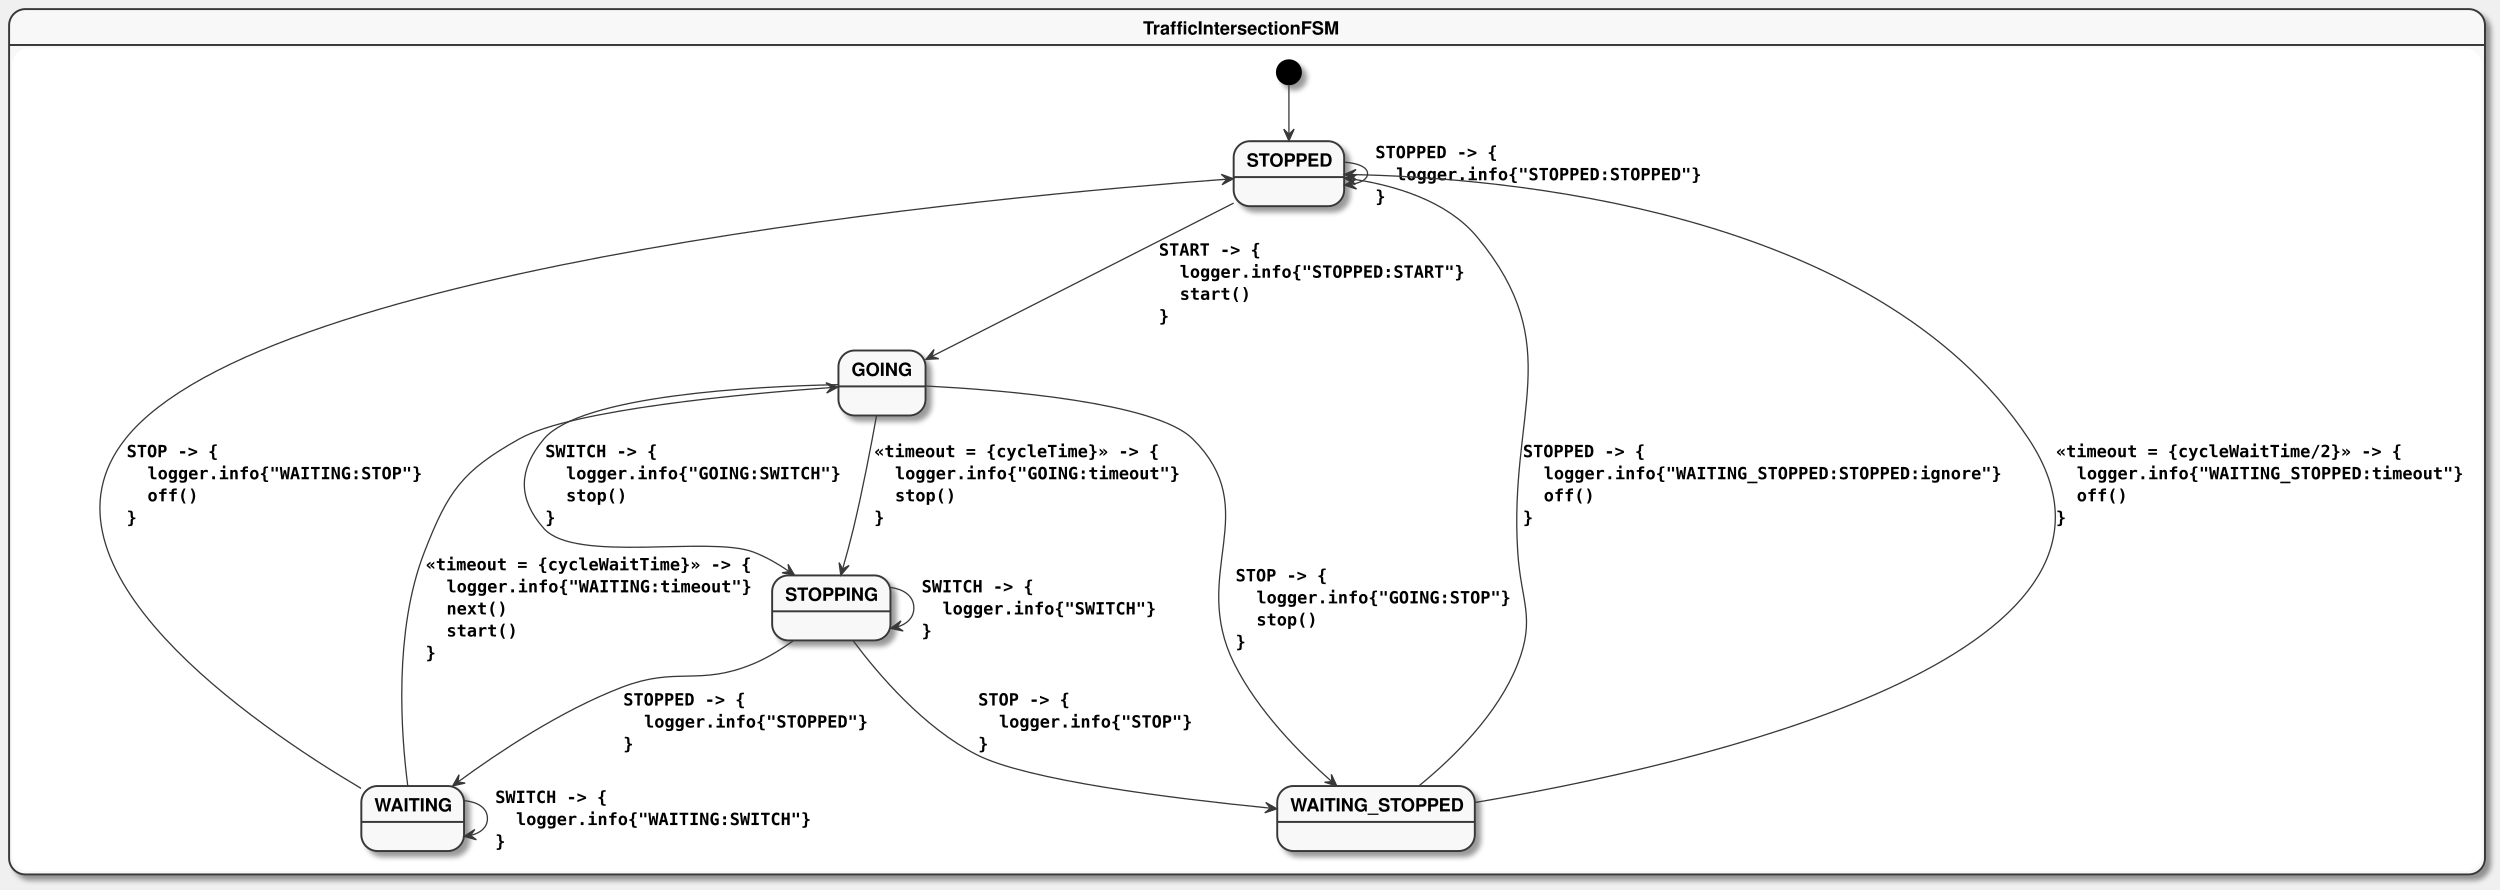
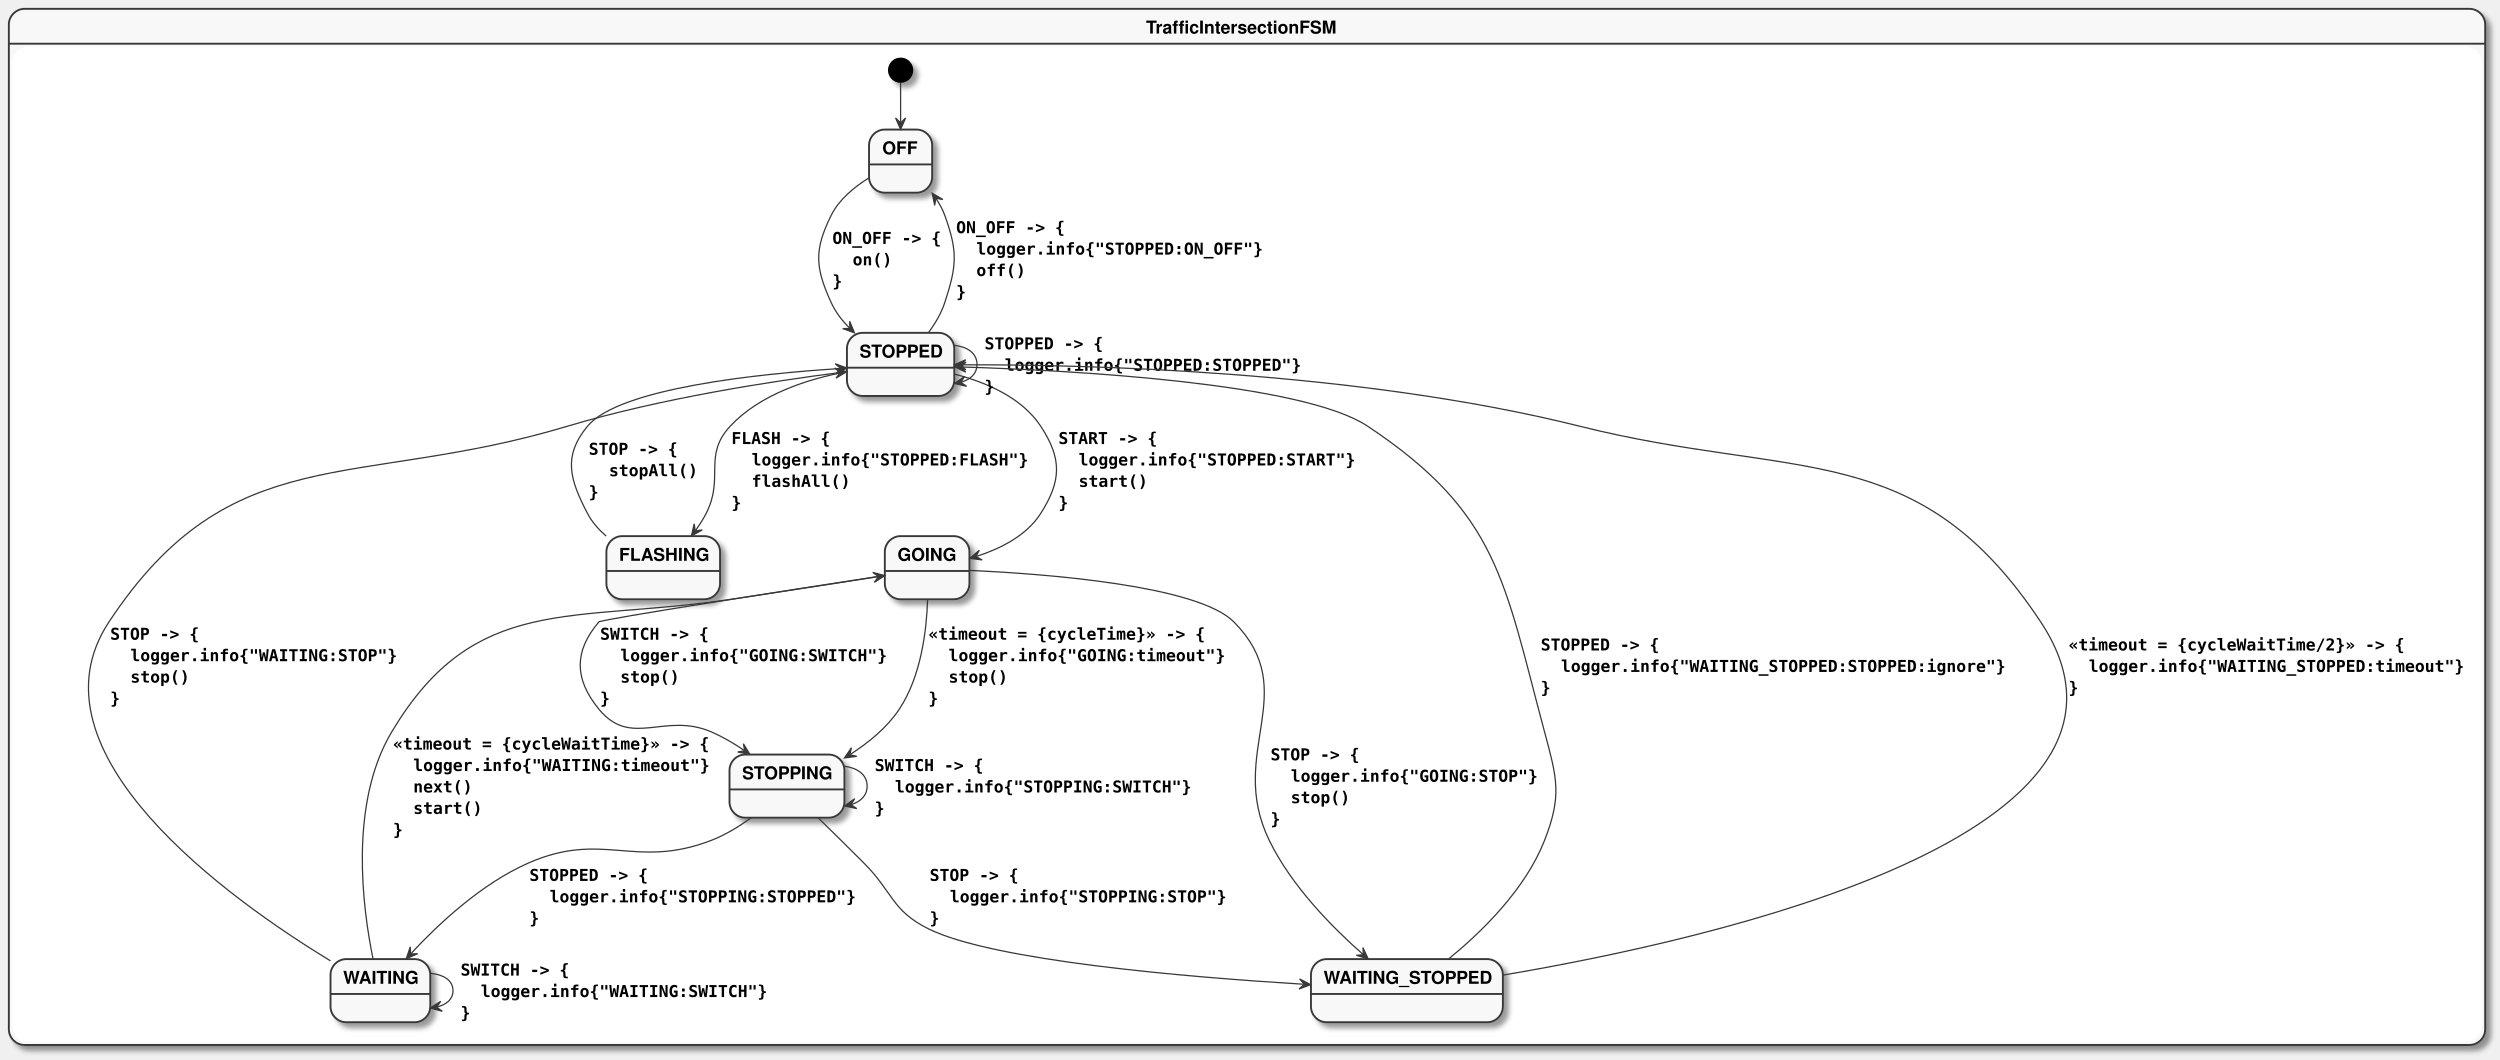
- <svg xmlns="http://www.w3.org/2000/svg" contentScriptType="application/ecmascript" contentStyleType="text/css" height="684px" preserveAspectRatio="none" style="width:1923px;height:684px;background:#FFFFFF;" version="1.1" viewBox="0 0 1923 684" width="1923px" zoomAndPan="magnify">
+ <svg xmlns="http://www.w3.org/2000/svg" contentScriptType="application/ecmascript" contentStyleType="text/css" height="839px" preserveAspectRatio="none" style="width:1980px;height:839px;background:#FFFFFF;" version="1.1" viewBox="0 0 1980 839" width="1980px" zoomAndPan="magnify">
  <defs>
-     <filter height="300%" id="fgia22ygxikfd" width="300%" x="-1" y="-1">
+     <filter height="300%" id="f1670aqwjmqbsx" width="300%" x="-1" y="-1">
      <feGaussianBlur result="blurOut" stdDeviation="2.0" />
      <feColorMatrix in="blurOut" result="blurOut2" type="matrix" values="0 0 0 0 0 0 0 0 0 0 0 0 0 0 0 0 0 0 .4 0" />
      <feOffset dx="4.0" dy="4.0" in="blurOut2" result="blurOut3" />
      <feBlend in="SourceGraphic" in2="blurOut3" mode="normal" />
    </filter>
  </defs>
  <g>
-     <rect fill="#F8F8F8" filter="url(#fgia22ygxikfd)" height="665.609" rx="12.5" ry="12.5" style="stroke:#383838;stroke-width:1.5;" width="1904.438" x="7" y="7" />
-     <rect fill="#FFFFFF" height="632" rx="12.5" ry="12.5" style="stroke:#FFFFFF;stroke-width:1.0;" width="1898.438" x="10" y="37.609" />
-     <line style="stroke:#383838;stroke-width:1.5;" x1="7" x2="1911.438" y1="34.609" y2="34.609" />
-     <text fill="#000000" font-family="Helvetica" font-size="14" font-weight="bold" lengthAdjust="spacing" textLength="160" x="879.219" y="26.533">TrafficIntersectionFSM</text>
-     <ellipse cx="991.435" cy="55.609" fill="#000000" filter="url(#fgia22ygxikfd)" rx="10" ry="10" style="stroke:none;stroke-width:1.0;" />
+     <rect fill="#F8F8F8" filter="url(#f1670aqwjmqbsx)" height="820.609" rx="12.5" ry="12.5" style="stroke:#383838;stroke-width:1.5;" width="1961.27" x="7" y="7" />
+     <rect fill="#FFFFFF" height="787" rx="12.5" ry="12.5" style="stroke:#FFFFFF;stroke-width:1.0;" width="1955.27" x="10" y="37.609" />
+     <line style="stroke:#383838;stroke-width:1.5;" x1="7" x2="1968.27" y1="34.609" y2="34.609" />
+     <text fill="#000000" font-family="Helvetica" font-size="14" font-weight="bold" lengthAdjust="spacing" textLength="160" x="907.635" y="26.533">TrafficIntersectionFSM</text>
+     <ellipse cx="713.275" cy="55.609" fill="#000000" filter="url(#f1670aqwjmqbsx)" rx="10" ry="10" style="stroke:none;stroke-width:1.0;" />
+     <g id="TrafficIntersectionFSM.OFF">
+       <rect fill="#F8F8F8" filter="url(#f1670aqwjmqbsx)" height="50" rx="12.5" ry="12.5" style="stroke:#383838;stroke-width:1.5;" width="50" x="688.275" y="102.609" />
+       <line style="stroke:#383838;stroke-width:1.5;" x1="688.275" x2="738.275" y1="130.219" y2="130.219" />
+       <text fill="#000000" font-family="Helvetica" font-size="14" font-weight="bold" lengthAdjust="spacing" textLength="29" x="698.775" y="122.143">OFF</text>
+     </g>
    <g id="TrafficIntersectionFSM.STOPPED">
-       <rect fill="#F8F8F8" filter="url(#fgia22ygxikfd)" height="50" rx="12.5" ry="12.5" style="stroke:#383838;stroke-width:1.5;" width="85" x="948.935" y="108.609" />
-       <line style="stroke:#383838;stroke-width:1.5;" x1="948.935" x2="1033.935" y1="136.219" y2="136.219" />
-       <text fill="#000000" font-family="Helvetica" font-size="14" font-weight="bold" lengthAdjust="spacing" textLength="65" x="958.935" y="128.143">STOPPED</text>
+       <rect fill="#F8F8F8" filter="url(#f1670aqwjmqbsx)" height="50" rx="12.5" ry="12.5" style="stroke:#383838;stroke-width:1.5;" width="85" x="670.775" y="263.609" />
+       <line style="stroke:#383838;stroke-width:1.5;" x1="670.775" x2="755.775" y1="291.219" y2="291.219" />
+       <text fill="#000000" font-family="Helvetica" font-size="14" font-weight="bold" lengthAdjust="spacing" textLength="65" x="680.775" y="283.143">STOPPED</text>
    </g>
    <g id="TrafficIntersectionFSM.GOING">
-       <rect fill="#F8F8F8" filter="url(#fgia22ygxikfd)" height="50" rx="12.5" ry="12.5" style="stroke:#383838;stroke-width:1.5;" width="67" x="644.935" y="269.609" />
-       <line style="stroke:#383838;stroke-width:1.5;" x1="644.935" x2="711.935" y1="297.219" y2="297.219" />
-       <text fill="#000000" font-family="Helvetica" font-size="14" font-weight="bold" lengthAdjust="spacing" textLength="47" x="654.935" y="289.143">GOING</text>
+       <rect fill="#F8F8F8" filter="url(#f1670aqwjmqbsx)" height="50" rx="12.5" ry="12.5" style="stroke:#383838;stroke-width:1.5;" width="67" x="700.775" y="424.609" />
+       <line style="stroke:#383838;stroke-width:1.5;" x1="700.775" x2="767.775" y1="452.219" y2="452.219" />
+       <text fill="#000000" font-family="Helvetica" font-size="14" font-weight="bold" lengthAdjust="spacing" textLength="47" x="710.775" y="444.143">GOING</text>
+     </g>
+     <g id="TrafficIntersectionFSM.FLASHING">
+       <rect fill="#F8F8F8" filter="url(#f1670aqwjmqbsx)" height="50" rx="12.5" ry="12.5" style="stroke:#383838;stroke-width:1.5;" width="90" x="480.275" y="424.609" />
+       <line style="stroke:#383838;stroke-width:1.5;" x1="480.275" x2="570.275" y1="452.219" y2="452.219" />
+       <text fill="#000000" font-family="Helvetica" font-size="14" font-weight="bold" lengthAdjust="spacing" textLength="70" x="490.275" y="444.143">FLASHING</text>
    </g>
    <g id="TrafficIntersectionFSM.STOPPING">
-       <rect fill="#F8F8F8" filter="url(#fgia22ygxikfd)" height="50" rx="12.5" ry="12.5" style="stroke:#383838;stroke-width:1.5;" width="91" x="593.935" y="442.609" />
-       <line style="stroke:#383838;stroke-width:1.5;" x1="593.935" x2="684.935" y1="470.219" y2="470.219" />
-       <text fill="#000000" font-family="Helvetica" font-size="14" font-weight="bold" lengthAdjust="spacing" textLength="71" x="603.935" y="462.143">STOPPING</text>
+       <rect fill="#F8F8F8" filter="url(#f1670aqwjmqbsx)" height="50" rx="12.5" ry="12.5" style="stroke:#383838;stroke-width:1.5;" width="91" x="577.775" y="597.609" />
+       <line style="stroke:#383838;stroke-width:1.5;" x1="577.775" x2="668.775" y1="625.219" y2="625.219" />
+       <text fill="#000000" font-family="Helvetica" font-size="14" font-weight="bold" lengthAdjust="spacing" textLength="71" x="587.775" y="617.143">STOPPING</text>
    </g>
    <g id="TrafficIntersectionFSM.WAITING_STOPPED">
-       <rect fill="#F8F8F8" filter="url(#fgia22ygxikfd)" height="50" rx="12.5" ry="12.5" style="stroke:#383838;stroke-width:1.5;" width="152" x="982.435" y="604.609" />
-       <line style="stroke:#383838;stroke-width:1.5;" x1="982.435" x2="1134.435" y1="632.219" y2="632.219" />
-       <text fill="#000000" font-family="Helvetica" font-size="14" font-weight="bold" lengthAdjust="spacing" textLength="132" x="992.435" y="624.143">WAITING_STOPPED</text>
+       <rect fill="#F8F8F8" filter="url(#f1670aqwjmqbsx)" height="50" rx="12.5" ry="12.5" style="stroke:#383838;stroke-width:1.5;" width="152" x="1038.275" y="759.609" />
+       <line style="stroke:#383838;stroke-width:1.5;" x1="1038.275" x2="1190.275" y1="787.219" y2="787.219" />
+       <text fill="#000000" font-family="Helvetica" font-size="14" font-weight="bold" lengthAdjust="spacing" textLength="132" x="1048.275" y="779.143">WAITING_STOPPED</text>
    </g>
    <g id="TrafficIntersectionFSM.WAITING">
-       <rect fill="#F8F8F8" filter="url(#fgia22ygxikfd)" height="50" rx="12.5" ry="12.5" style="stroke:#383838;stroke-width:1.5;" width="79" x="277.935" y="604.609" />
-       <line style="stroke:#383838;stroke-width:1.5;" x1="277.935" x2="356.935" y1="632.219" y2="632.219" />
-       <text fill="#000000" font-family="Helvetica" font-size="14" font-weight="bold" lengthAdjust="spacing" textLength="59" x="287.935" y="624.143">WAITING</text>
+       <rect fill="#F8F8F8" filter="url(#f1670aqwjmqbsx)" height="50" rx="12.5" ry="12.5" style="stroke:#383838;stroke-width:1.5;" width="79" x="261.775" y="759.609" />
+       <line style="stroke:#383838;stroke-width:1.5;" x1="261.775" x2="340.775" y1="787.219" y2="787.219" />
+       <text fill="#000000" font-family="Helvetica" font-size="14" font-weight="bold" lengthAdjust="spacing" textLength="59" x="271.775" y="779.143">WAITING</text>
    </g>
-     <path d="M991.435,65.626 C991.435,74.859 991.435,89.713 991.435,103.09 " fill="none" id="*start*TrafficIntersectionFSM-to-STOPPED" style="stroke:#383838;stroke-width:1.0;" />
-     <polygon fill="#383838" points="991.435,108.322,995.435,99.322,991.435,103.322,987.435,99.322,991.435,108.322" style="stroke:#383838;stroke-width:1.0;" />
-     <path d="M948.897,156.218 C887.645,187.333 775.523,244.289 716.728,274.157 " fill="none" id="STOPPED-to-GOING" style="stroke:#383838;stroke-width:1.0;" />
-     <polygon fill="#383838" points="712.243,276.435,722.078,275.927,716.701,274.171,718.456,268.794,712.243,276.435" style="stroke:#383838;stroke-width:1.0;" />
-     <text fill="#000000" font-family="monospace" font-size="13" font-weight="bold" lengthAdjust="spacing" textLength="80" x="891.435" y="196.679">START -&gt; {</text>
-     <text fill="#000000" font-family="monospace" font-size="13" font-weight="bold" lengthAdjust="spacing" textLength="224" x="907.435" y="213.653">logger.info{"STOPPED:START"}</text>
-     <text fill="#000000" font-family="monospace" font-size="13" font-weight="bold" lengthAdjust="spacing" textLength="56" x="907.435" y="230.626">start()</text>
-     <text fill="#000000" font-family="monospace" font-size="13" font-weight="bold" lengthAdjust="spacing" textLength="8" x="891.435" y="247.6">}</text>
-     <path d="M1034.118,124.768 C1044.352,125.459 1051.935,128.406 1051.935,133.609 C1051.935,137.918 1046.735,140.68 1039.135,141.894 " fill="none" id="STOPPED-to-STOPPED" style="stroke:#383838;stroke-width:1.0;" />
-     <polygon fill="#383838" points="1034.118,142.45,1043.504,145.433,1039.087,141.899,1042.622,137.482,1034.118,142.45" style="stroke:#383838;stroke-width:1.0;" />
-     <text fill="#000000" font-family="monospace" font-size="13" font-weight="bold" lengthAdjust="spacing" textLength="96" x="1057.935" y="121.679">STOPPED -&gt; {</text>
-     <text fill="#000000" font-family="monospace" font-size="13" font-weight="bold" lengthAdjust="spacing" textLength="240" x="1073.935" y="138.653">logger.info{"STOPPED:STOPPED"}</text>
-     <text fill="#000000" font-family="monospace" font-size="13" font-weight="bold" lengthAdjust="spacing" textLength="8" x="1057.935" y="155.626">}</text>
-     <path d="M674.187,319.983 C670.115,342.555 663.551,377.001 656.435,406.609 C654,416.739 650.994,427.731 648.19,437.505 " fill="none" id="GOING-to-STOPPING" style="stroke:#383838;stroke-width:1.0;" />
-     <polygon fill="#383838" points="646.746,442.495,653.09,434.962,648.136,437.692,645.405,432.738,646.746,442.495" style="stroke:#383838;stroke-width:1.0;" />
-     <text fill="#000000" font-family="monospace" font-size="13" font-weight="bold" lengthAdjust="spacing" textLength="224" x="672.435" y="351.679">«timeout = {cycleTime}» -&gt; {</text>
-     <text fill="#000000" font-family="monospace" font-size="13" font-weight="bold" lengthAdjust="spacing" textLength="224" x="688.435" y="368.653">logger.info{"GOING:timeout"}</text>
-     <text fill="#000000" font-family="monospace" font-size="13" font-weight="bold" lengthAdjust="spacing" textLength="48" x="688.435" y="385.627">stop()</text>
-     <text fill="#000000" font-family="monospace" font-size="13" font-weight="bold" lengthAdjust="spacing" textLength="8" x="672.435" y="402.6">}</text>
-     <path d="M644.638,295.874 C580.982,297.167 447.113,303.926 418.435,337.609 C398.554,360.959 397.99,383.751 418.435,406.609 C442.435,433.442 545.755,411.892 579.435,424.609 C589.044,428.237 598.563,433.758 607.093,439.615 " fill="none" id="GOING-to-STOPPING-1" style="stroke:#383838;stroke-width:1.0;" />
-     <polygon fill="#383838" points="611.196,442.511,606.148,434.054,607.11,439.629,601.536,440.591,611.196,442.511" style="stroke:#383838;stroke-width:1.0;" />
-     <text fill="#000000" font-family="monospace" font-size="13" font-weight="bold" lengthAdjust="spacing" textLength="88" x="419.435" y="351.679">SWITCH -&gt; {</text>
-     <text fill="#000000" font-family="monospace" font-size="13" font-weight="bold" lengthAdjust="spacing" textLength="216" x="435.435" y="368.653">logger.info{"GOING:SWITCH"}</text>
-     <text fill="#000000" font-family="monospace" font-size="13" font-weight="bold" lengthAdjust="spacing" textLength="48" x="435.435" y="385.627">stop()</text>
-     <text fill="#000000" font-family="monospace" font-size="13" font-weight="bold" lengthAdjust="spacing" textLength="8" x="419.435" y="402.6">}</text>
-     <path d="M712.233,296.927 C771.126,299.947 889.008,309.436 917.435,337.609 C972.973,392.652 914.418,440.695 949.435,510.609 C967.396,546.468 999.573,579.276 1024.328,601.145 " fill="none" id="GOING-to-WAITING_STOPPED" style="stroke:#383838;stroke-width:1.0;" />
-     <polygon fill="#383838" points="1028.234,604.56,1024.09,595.625,1024.469,601.269,1018.825,601.649,1028.234,604.56" style="stroke:#383838;stroke-width:1.0;" />
-     <text fill="#000000" font-family="monospace" font-size="13" font-weight="bold" lengthAdjust="spacing" textLength="72" x="950.435" y="447.179">STOP -&gt; {</text>
-     <text fill="#000000" font-family="monospace" font-size="13" font-weight="bold" lengthAdjust="spacing" textLength="200" x="966.435" y="464.153">logger.info{"GOING:STOP"}</text>
-     <text fill="#000000" font-family="monospace" font-size="13" font-weight="bold" lengthAdjust="spacing" textLength="48" x="966.435" y="481.127">stop()</text>
-     <text fill="#000000" font-family="monospace" font-size="13" font-weight="bold" lengthAdjust="spacing" textLength="8" x="950.435" y="498.1">}</text>
-     <path d="M610.414,492.712 C601.026,499.437 590.239,506.123 579.435,510.609 C537.324,528.094 521.01,512.287 478.435,528.609 C431.683,546.532 383.626,578.48 352.334,601.447 " fill="none" id="STOPPING-to-WAITING" style="stroke:#383838;stroke-width:1.0;" />
-     <polygon fill="#383838" points="348.222,604.485,357.837,602.354,352.243,601.513,353.084,595.919,348.222,604.485" style="stroke:#383838;stroke-width:1.0;" />
-     <text fill="#000000" font-family="monospace" font-size="13" font-weight="bold" lengthAdjust="spacing" textLength="96" x="479.435" y="542.679">STOPPED -&gt; {</text>
-     <text fill="#000000" font-family="monospace" font-size="13" font-weight="bold" lengthAdjust="spacing" textLength="176" x="495.435" y="559.653">logger.info{"STOPPED"}</text>
-     <text fill="#000000" font-family="monospace" font-size="13" font-weight="bold" lengthAdjust="spacing" textLength="8" x="479.435" y="576.626">}</text>
-     <path d="M685.1,451.878 C695.4,453.295 702.935,458.539 702.935,467.609 C702.935,475.12 697.768,480.007 690.142,482.27 " fill="none" id="STOPPING-to-STOPPING" style="stroke:#383838;stroke-width:1.0;" />
-     <polygon fill="#383838" points="685.1,483.34,694.734,485.383,689.991,482.302,693.072,477.558,685.1,483.34" style="stroke:#383838;stroke-width:1.0;" />
-     <text fill="#000000" font-family="monospace" font-size="13" font-weight="bold" lengthAdjust="spacing" textLength="88" x="708.935" y="455.679">SWITCH -&gt; {</text>
-     <text fill="#000000" font-family="monospace" font-size="13" font-weight="bold" lengthAdjust="spacing" textLength="168" x="724.935" y="472.653">logger.info{"SWITCH"}</text>
-     <text fill="#000000" font-family="monospace" font-size="13" font-weight="bold" lengthAdjust="spacing" textLength="8" x="708.935" y="489.627">}</text>
-     <path d="M656.142,492.735 C675.73,518.973 710.742,559.926 751.435,580.609 C789.846,600.133 899.857,613.981 977.155,621.635 " fill="none" id="STOPPING-to-WAITING_STOPPED" style="stroke:#383838;stroke-width:1.0;" />
-     <polygon fill="#383838" points="982.199,622.13,973.633,617.269,977.223,621.641,972.851,625.231,982.199,622.13" style="stroke:#383838;stroke-width:1.0;" />
-     <text fill="#000000" font-family="monospace" font-size="13" font-weight="bold" lengthAdjust="spacing" textLength="72" x="752.435" y="542.679">STOP -&gt; {</text>
-     <text fill="#000000" font-family="monospace" font-size="13" font-weight="bold" lengthAdjust="spacing" textLength="152" x="768.435" y="559.653">logger.info{"STOP"}</text>
-     <text fill="#000000" font-family="monospace" font-size="13" font-weight="bold" lengthAdjust="spacing" textLength="8" x="752.435" y="576.626">}</text>
-     <path d="M313.639,604.342 C308.542,565.047 302.651,485.729 326.435,424.609 C344.74,377.57 355.409,362.296 399.435,337.609 C439.826,314.961 572.745,302.857 639.482,298.076 " fill="none" id="WAITING-to-GOING" style="stroke:#383838;stroke-width:1.0;" />
-     <polygon fill="#383838" points="644.56,297.717,635.3,294.363,639.572,298.07,635.865,302.343,644.56,297.717" style="stroke:#383838;stroke-width:1.0;" />
-     <text fill="#000000" font-family="monospace" font-size="13" font-weight="bold" lengthAdjust="spacing" textLength="256" x="327.435" y="438.679">«timeout = {cycleWaitTime}» -&gt; {</text>
-     <text fill="#000000" font-family="monospace" font-size="13" font-weight="bold" lengthAdjust="spacing" textLength="240" x="343.435" y="455.653">logger.info{"WAITING:timeout"}</text>
-     <text fill="#000000" font-family="monospace" font-size="13" font-weight="bold" lengthAdjust="spacing" textLength="48" x="343.435" y="472.627">next()</text>
-     <text fill="#000000" font-family="monospace" font-size="13" font-weight="bold" lengthAdjust="spacing" textLength="56" x="343.435" y="489.6">start()</text>
-     <text fill="#000000" font-family="monospace" font-size="13" font-weight="bold" lengthAdjust="spacing" textLength="8" x="327.435" y="506.574">}</text>
-     <path d="M356.941,615.878 C367.199,616.722 374.935,621.299 374.935,629.609 C374.935,636.492 369.63,640.813 361.98,642.575 " fill="none" id="WAITING-to-WAITING" style="stroke:#383838;stroke-width:1.0;" />
-     <polygon fill="#383838" points="356.941,643.341,366.44,645.943,361.884,642.59,365.237,638.034,356.941,643.341" style="stroke:#383838;stroke-width:1.0;" />
-     <text fill="#000000" font-family="monospace" font-size="13" font-weight="bold" lengthAdjust="spacing" textLength="88" x="380.935" y="617.679">SWITCH -&gt; {</text>
-     <text fill="#000000" font-family="monospace" font-size="13" font-weight="bold" lengthAdjust="spacing" textLength="232" x="396.935" y="634.653">logger.info{"WAITING:SWITCH"}</text>
-     <text fill="#000000" font-family="monospace" font-size="13" font-weight="bold" lengthAdjust="spacing" textLength="8" x="380.935" y="651.626">}</text>
-     <path d="M277.78,606.466 C195.049,557.5 18,436.53 96.435,337.609 C203.963,201.996 773.543,150.358 943.513,137.833 " fill="none" id="WAITING-to-STOPPED" style="stroke:#383838;stroke-width:1.0;" />
-     <polygon fill="#383838" points="948.667,137.456,939.398,134.125,943.68,137.822,939.984,142.104,948.667,137.456" style="stroke:#383838;stroke-width:1.0;" />
-     <text fill="#000000" font-family="monospace" font-size="13" font-weight="bold" lengthAdjust="spacing" textLength="72" x="97.435" y="351.679">STOP -&gt; {</text>
-     <text fill="#000000" font-family="monospace" font-size="13" font-weight="bold" lengthAdjust="spacing" textLength="216" x="113.435" y="368.653">logger.info{"WAITING:STOP"}</text>
-     <text fill="#000000" font-family="monospace" font-size="13" font-weight="bold" lengthAdjust="spacing" textLength="40" x="113.435" y="385.627">off()</text>
-     <text fill="#000000" font-family="monospace" font-size="13" font-weight="bold" lengthAdjust="spacing" textLength="8" x="97.435" y="402.6">}</text>
-     <path d="M1134.708,617.258 C1300.838,589.143 1671.898,506.044 1560.438,337.609 C1442.918,160.031 1153.918,136.438 1039.347,134.277 " fill="none" id="WAITING_STOPPED-to-STOPPED" style="stroke:#383838;stroke-width:1.0;" />
-     <polygon fill="#383838" points="1034.024,134.19,1042.957,138.336,1039.023,134.272,1043.088,130.338,1034.024,134.19" style="stroke:#383838;stroke-width:1.0;" />
-     <text fill="#000000" font-family="monospace" font-size="13" font-weight="bold" lengthAdjust="spacing" textLength="272" x="1581.438" y="351.679">«timeout = {cycleWaitTime/2}» -&gt; {</text>
-     <text fill="#000000" font-family="monospace" font-size="13" font-weight="bold" lengthAdjust="spacing" textLength="304" x="1597.438" y="368.653">logger.info{"WAITING_STOPPED:timeout"}</text>
-     <text fill="#000000" font-family="monospace" font-size="13" font-weight="bold" lengthAdjust="spacing" textLength="40" x="1597.438" y="385.627">off()</text>
-     <text fill="#000000" font-family="monospace" font-size="13" font-weight="bold" lengthAdjust="spacing" textLength="8" x="1581.438" y="402.6">}</text>
-     <path d="M1091.448,604.495 C1117.628,583.158 1152.248,549.438 1167.438,510.609 C1181.358,475.013 1169.868,462.754 1167.438,424.609 C1160.528,316.395 1205.398,266.29 1136.438,182.609 C1112.828,153.958 1071.668,142.289 1039.22,137.596 " fill="none" id="WAITING_STOPPED-to-STOPPED-1" style="stroke:#383838;stroke-width:1.0;" />
-     <polygon fill="#383838" points="1034.091,136.901,1042.472,142.073,1039.045,137.573,1043.546,134.146,1034.091,136.901" style="stroke:#383838;stroke-width:1.0;" />
-     <text fill="#000000" font-family="monospace" font-size="13" font-weight="bold" lengthAdjust="spacing" textLength="96" x="1171.438" y="351.679">STOPPED -&gt; {</text>
-     <text fill="#000000" font-family="monospace" font-size="13" font-weight="bold" lengthAdjust="spacing" textLength="360" x="1187.438" y="368.653">logger.info{"WAITING_STOPPED:STOPPED:ignore"}</text>
-     <text fill="#000000" font-family="monospace" font-size="13" font-weight="bold" lengthAdjust="spacing" textLength="40" x="1187.438" y="385.627">off()</text>
-     <text fill="#000000" font-family="monospace" font-size="13" font-weight="bold" lengthAdjust="spacing" textLength="8" x="1171.438" y="402.6">}</text>
+     <path d="M713.275,65.76 C713.275,73.795 713.275,85.935 713.275,97.263 " fill="none" id="*start*TrafficIntersectionFSM-to-OFF" style="stroke:#383838;stroke-width:1.0;" />
+     <polygon fill="#383838" points="713.275,102.393,717.275,93.393,713.275,97.393,709.275,93.393,713.275,102.393" style="stroke:#383838;stroke-width:1.0;" />
+     <path d="M688.038,140.987 C676.737,147.985 664.56,157.901 658.275,170.609 C644.679,198.097 645.585,211.691 658.275,239.609 C661.706,247.157 666.975,253.982 672.919,259.961 " fill="none" id="OFF-to-STOPPED" style="stroke:#383838;stroke-width:1.0;" />
+     <polygon fill="#383838" points="676.697,263.573,672.955,254.463,673.082,260.119,667.427,260.247,676.697,263.573" style="stroke:#383838;stroke-width:1.0;" />
+     <text fill="#000000" font-family="monospace" font-size="13" font-weight="bold" lengthAdjust="spacing" textLength="88" x="659.275" y="193.179">ON_OFF -&gt; {</text>
+     <text fill="#000000" font-family="monospace" font-size="13" font-weight="bold" lengthAdjust="spacing" textLength="32" x="675.275" y="210.153">on()</text>
+     <text fill="#000000" font-family="monospace" font-size="13" font-weight="bold" lengthAdjust="spacing" textLength="8" x="659.275" y="227.126">}</text>
+     <path d="M735.444,263.377 C740.675,256.226 745.527,248.042 748.275,239.609 C757.777,210.451 758.715,199.444 748.275,170.609 C746.579,165.924 744.106,161.393 741.247,157.152 " fill="none" id="STOPPED-to-OFF" style="stroke:#383838;stroke-width:1.0;" />
+     <polygon fill="#383838" points="738.273,153.012,740.275,162.656,741.19,157.073,746.772,157.989,738.273,153.012" style="stroke:#383838;stroke-width:1.0;" />
+     <text fill="#000000" font-family="monospace" font-size="13" font-weight="bold" lengthAdjust="spacing" textLength="88" x="757.275" y="184.679">ON_OFF -&gt; {</text>
+     <text fill="#000000" font-family="monospace" font-size="13" font-weight="bold" lengthAdjust="spacing" textLength="232" x="773.275" y="201.653">logger.info{"STOPPED:ON_OFF"}</text>
+     <text fill="#000000" font-family="monospace" font-size="13" font-weight="bold" lengthAdjust="spacing" textLength="40" x="773.275" y="218.626">off()</text>
+     <text fill="#000000" font-family="monospace" font-size="13" font-weight="bold" lengthAdjust="spacing" textLength="8" x="757.275" y="235.6">}</text>
+     <path d="M756.021,296.324 C780.46,302.593 809.172,314.623 824.275,337.609 C841.115,363.238 840.748,380.743 824.275,406.609 C813.015,424.29 792.153,434.65 773.348,440.654 " fill="none" id="STOPPED-to-GOING" style="stroke:#383838;stroke-width:1.0;" />
+     <polygon fill="#383838" points="768.108,442.235,777.88,443.465,772.895,440.791,775.569,435.806,768.108,442.235" style="stroke:#383838;stroke-width:1.0;" />
+     <text fill="#000000" font-family="monospace" font-size="13" font-weight="bold" lengthAdjust="spacing" textLength="80" x="838.275" y="351.679">START -&gt; {</text>
+     <text fill="#000000" font-family="monospace" font-size="13" font-weight="bold" lengthAdjust="spacing" textLength="224" x="854.275" y="368.653">logger.info{"STOPPED:START"}</text>
+     <text fill="#000000" font-family="monospace" font-size="13" font-weight="bold" lengthAdjust="spacing" textLength="56" x="854.275" y="385.627">start()</text>
+     <text fill="#000000" font-family="monospace" font-size="13" font-weight="bold" lengthAdjust="spacing" textLength="8" x="838.275" y="402.6">}</text>
+     <path d="M755.958,273.505 C766.192,274.686 773.775,279.72 773.775,288.609 C773.775,295.97 768.575,300.688 760.975,302.763 " fill="none" id="STOPPED-to-STOPPED" style="stroke:#383838;stroke-width:1.0;" />
+     <polygon fill="#383838" points="755.958,303.713,765.546,305.967,760.871,302.782,764.056,298.107,755.958,303.713" style="stroke:#383838;stroke-width:1.0;" />
+     <text fill="#000000" font-family="monospace" font-size="13" font-weight="bold" lengthAdjust="spacing" textLength="96" x="779.775" y="276.679">STOPPED -&gt; {</text>
+     <text fill="#000000" font-family="monospace" font-size="13" font-weight="bold" lengthAdjust="spacing" textLength="240" x="795.775" y="293.653">logger.info{"STOPPED:STOPPED"}</text>
+     <text fill="#000000" font-family="monospace" font-size="13" font-weight="bold" lengthAdjust="spacing" textLength="8" x="779.775" y="310.627">}</text>
+     <path d="M670.48,294.414 C640.684,299.968 602.155,311.921 578.275,337.609 C556.618,360.906 573.811,378.317 559.275,406.609 C556.846,411.337 553.827,416.029 550.598,420.47 " fill="none" id="STOPPED-to-FLASHING" style="stroke:#383838;stroke-width:1.0;" />
+     <polygon fill="#383838" points="547.584,424.471,556.193,419.687,550.591,420.477,549.802,414.875,547.584,424.471" style="stroke:#383838;stroke-width:1.0;" />
+     <text fill="#000000" font-family="monospace" font-size="13" font-weight="bold" lengthAdjust="spacing" textLength="80" x="579.275" y="351.679">FLASH -&gt; {</text>
+     <text fill="#000000" font-family="monospace" font-size="13" font-weight="bold" lengthAdjust="spacing" textLength="224" x="595.275" y="368.653">logger.info{"STOPPED:FLASH"}</text>
+     <text fill="#000000" font-family="monospace" font-size="13" font-weight="bold" lengthAdjust="spacing" textLength="80" x="595.275" y="385.627">flashAll()</text>
+     <text fill="#000000" font-family="monospace" font-size="13" font-weight="bold" lengthAdjust="spacing" textLength="8" x="579.275" y="402.6">}</text>
+     <path d="M734.655,474.686 C733.919,498.616 729.675,535.431 712.275,561.609 C702.553,576.236 687.925,588.225 673.323,597.536 " fill="none" id="GOING-to-STOPPING" style="stroke:#383838;stroke-width:1.0;" />
+     <polygon fill="#383838" points="668.798,600.34,678.555,598.999,673.048,597.706,674.341,592.199,668.798,600.34" style="stroke:#383838;stroke-width:1.0;" />
+     <text fill="#000000" font-family="monospace" font-size="13" font-weight="bold" lengthAdjust="spacing" textLength="224" x="735.275" y="506.679">«timeout = {cycleTime}» -&gt; {</text>
+     <text fill="#000000" font-family="monospace" font-size="13" font-weight="bold" lengthAdjust="spacing" textLength="224" x="751.275" y="523.653">logger.info{"GOING:timeout"}</text>
+     <text fill="#000000" font-family="monospace" font-size="13" font-weight="bold" lengthAdjust="spacing" textLength="48" x="751.275" y="540.626">stop()</text>
+     <text fill="#000000" font-family="monospace" font-size="13" font-weight="bold" lengthAdjust="spacing" textLength="8" x="735.275" y="557.6">}</text>
+     <path d="M700.567,455.768 C630.639,466.508 476.109,490.455 474.275,492.609 C454.394,515.959 454.858,537.872 474.275,561.609 C499.827,592.846 526.186,563.703 563.275,579.609 C572.247,583.457 581.235,588.775 589.422,594.335 " fill="none" id="GOING-to-STOPPING-1" style="stroke:#383838;stroke-width:1.0;" />
+     <polygon fill="#383838" points="593.882,597.441,588.781,589.016,589.779,594.585,584.21,595.582,593.882,597.441" style="stroke:#383838;stroke-width:1.0;" />
+     <text fill="#000000" font-family="monospace" font-size="13" font-weight="bold" lengthAdjust="spacing" textLength="88" x="475.275" y="506.679">SWITCH -&gt; {</text>
+     <text fill="#000000" font-family="monospace" font-size="13" font-weight="bold" lengthAdjust="spacing" textLength="216" x="491.275" y="523.653">logger.info{"GOING:SWITCH"}</text>
+     <text fill="#000000" font-family="monospace" font-size="13" font-weight="bold" lengthAdjust="spacing" textLength="48" x="491.275" y="540.626">stop()</text>
+     <text fill="#000000" font-family="monospace" font-size="13" font-weight="bold" lengthAdjust="spacing" textLength="8" x="475.275" y="557.6">}</text>
+     <path d="M768.225,451.757 C828.038,454.517 948.594,463.62 977.275,492.609 C1032.056,547.979 971.177,595.58 1005.275,665.609 C1022.774,701.549 1054.847,734.235 1079.69,756.043 " fill="none" id="GOING-to-WAITING_STOPPED" style="stroke:#383838;stroke-width:1.0;" />
+     <polygon fill="#383838" points="1083.61,759.449,1079.428,750.532,1079.832,756.175,1074.189,756.578,1083.61,759.449" style="stroke:#383838;stroke-width:1.0;" />
+     <text fill="#000000" font-family="monospace" font-size="13" font-weight="bold" lengthAdjust="spacing" textLength="72" x="1006.275" y="602.179">STOP -&gt; {</text>
+     <text fill="#000000" font-family="monospace" font-size="13" font-weight="bold" lengthAdjust="spacing" textLength="200" x="1022.275" y="619.153">logger.info{"GOING:STOP"}</text>
+     <text fill="#000000" font-family="monospace" font-size="13" font-weight="bold" lengthAdjust="spacing" textLength="48" x="1022.275" y="636.126">stop()</text>
+     <text fill="#000000" font-family="monospace" font-size="13" font-weight="bold" lengthAdjust="spacing" textLength="8" x="1006.275" y="653.1">}</text>
+     <path d="M595.005,647.626 C585.484,654.517 574.431,661.319 563.275,665.609 C502.663,688.917 477.692,657.405 418.275,683.609 C381.296,699.917 347.172,731.862 325.437,755.274 " fill="none" id="STOPPING-to-WAITING" style="stroke:#383838;stroke-width:1.0;" />
+     <polygon fill="#383838" points="321.792,759.247,330.824,755.32,325.173,755.563,324.93,749.911,321.792,759.247" style="stroke:#383838;stroke-width:1.0;" />
+     <text fill="#000000" font-family="monospace" font-size="13" font-weight="bold" lengthAdjust="spacing" textLength="96" x="419.275" y="697.679">STOPPED -&gt; {</text>
+     <text fill="#000000" font-family="monospace" font-size="13" font-weight="bold" lengthAdjust="spacing" textLength="248" x="435.275" y="714.653">logger.info{"STOPPING:STOPPED"}</text>
+     <text fill="#000000" font-family="monospace" font-size="13" font-weight="bold" lengthAdjust="spacing" textLength="8" x="419.275" y="731.626">}</text>
+     <path d="M668.94,606.878 C679.241,608.295 686.775,613.539 686.775,622.609 C686.775,630.12 681.608,635.007 673.982,637.27 " fill="none" id="STOPPING-to-STOPPING" style="stroke:#383838;stroke-width:1.0;" />
+     <polygon fill="#383838" points="668.94,638.34,678.575,640.383,673.831,637.302,676.913,632.558,668.94,638.34" style="stroke:#383838;stroke-width:1.0;" />
+     <text fill="#000000" font-family="monospace" font-size="13" font-weight="bold" lengthAdjust="spacing" textLength="88" x="692.775" y="610.679">SWITCH -&gt; {</text>
+     <text fill="#000000" font-family="monospace" font-size="13" font-weight="bold" lengthAdjust="spacing" textLength="240" x="708.775" y="627.653">logger.info{"STOPPING:SWITCH"}</text>
+     <text fill="#000000" font-family="monospace" font-size="13" font-weight="bold" lengthAdjust="spacing" textLength="8" x="692.775" y="644.626">}</text>
+     <path d="M648.009,647.74 C659.139,658.649 672.414,671.731 684.275,683.609 C707.148,706.515 706.276,721.222 735.275,735.609 C785.984,760.767 937.571,773.716 1032.965,779.552 " fill="none" id="STOPPING-to-WAITING_STOPPED" style="stroke:#383838;stroke-width:1.0;" />
+     <polygon fill="#383838" points="1038.03,779.859,1029.288,775.324,1033.039,779.557,1028.805,783.309,1038.03,779.859" style="stroke:#383838;stroke-width:1.0;" />
+     <text fill="#000000" font-family="monospace" font-size="13" font-weight="bold" lengthAdjust="spacing" textLength="72" x="736.275" y="697.679">STOP -&gt; {</text>
+     <text fill="#000000" font-family="monospace" font-size="13" font-weight="bold" lengthAdjust="spacing" textLength="224" x="752.275" y="714.653">logger.info{"STOPPING:STOP"}</text>
+     <text fill="#000000" font-family="monospace" font-size="13" font-weight="bold" lengthAdjust="spacing" textLength="8" x="736.275" y="731.626">}</text>
+     <path d="M295.471,759.54 C287.138,719.135 276.262,636.512 310.275,579.609 C376.121,469.448 452.365,493.72 579.275,474.609 C618.856,468.649 664.087,461.62 695.429,456.715 " fill="none" id="WAITING-to-GOING" style="stroke:#383838;stroke-width:1.0;" />
+     <polygon fill="#383838" points="700.726,455.886,691.216,453.326,695.786,456.659,692.452,461.229,700.726,455.886" style="stroke:#383838;stroke-width:1.0;" />
+     <text fill="#000000" font-family="monospace" font-size="13" font-weight="bold" lengthAdjust="spacing" textLength="256" x="311.275" y="593.679">«timeout = {cycleWaitTime}» -&gt; {</text>
+     <text fill="#000000" font-family="monospace" font-size="13" font-weight="bold" lengthAdjust="spacing" textLength="240" x="327.275" y="610.653">logger.info{"WAITING:timeout"}</text>
+     <text fill="#000000" font-family="monospace" font-size="13" font-weight="bold" lengthAdjust="spacing" textLength="48" x="327.275" y="627.626">next()</text>
+     <text fill="#000000" font-family="monospace" font-size="13" font-weight="bold" lengthAdjust="spacing" textLength="56" x="327.275" y="644.6">start()</text>
+     <text fill="#000000" font-family="monospace" font-size="13" font-weight="bold" lengthAdjust="spacing" textLength="8" x="311.275" y="661.574">}</text>
+     <path d="M340.781,770.878 C351.039,771.722 358.775,776.299 358.775,784.609 C358.775,791.492 353.47,795.813 345.82,797.575 " fill="none" id="WAITING-to-WAITING" style="stroke:#383838;stroke-width:1.0;" />
+     <polygon fill="#383838" points="340.781,798.341,350.28,800.943,345.724,797.59,349.078,793.034,340.781,798.341" style="stroke:#383838;stroke-width:1.0;" />
+     <text fill="#000000" font-family="monospace" font-size="13" font-weight="bold" lengthAdjust="spacing" textLength="88" x="364.775" y="772.679">SWITCH -&gt; {</text>
+     <text fill="#000000" font-family="monospace" font-size="13" font-weight="bold" lengthAdjust="spacing" textLength="232" x="380.775" y="789.653">logger.info{"WAITING:SWITCH"}</text>
+     <text fill="#000000" font-family="monospace" font-size="13" font-weight="bold" lengthAdjust="spacing" textLength="8" x="364.775" y="806.626">}</text>
+     <path d="M261.715,761.002 C182.579,712.826 18,596.001 86.275,492.609 C182.943,346.221 281.26,388.059 449.275,337.609 C523.185,315.416 611.987,301.846 665.459,295.032 " fill="none" id="WAITING-to-STOPPED" style="stroke:#383838;stroke-width:1.0;" />
+     <polygon fill="#383838" points="670.522,294.393,661.092,291.551,665.561,295.019,662.093,299.488,670.522,294.393" style="stroke:#383838;stroke-width:1.0;" />
+     <text fill="#000000" font-family="monospace" font-size="13" font-weight="bold" lengthAdjust="spacing" textLength="72" x="87.275" y="506.679">STOP -&gt; {</text>
+     <text fill="#000000" font-family="monospace" font-size="13" font-weight="bold" lengthAdjust="spacing" textLength="216" x="103.275" y="523.653">logger.info{"WAITING:STOP"}</text>
+     <text fill="#000000" font-family="monospace" font-size="13" font-weight="bold" lengthAdjust="spacing" textLength="48" x="103.275" y="540.626">stop()</text>
+     <text fill="#000000" font-family="monospace" font-size="13" font-weight="bold" lengthAdjust="spacing" textLength="8" x="87.275" y="557.6">}</text>
+     <path d="M1190.54,772.258 C1356.68,744.143 1727.74,661.044 1616.27,492.609 C1519.01,345.635 1422.24,380.406 1251.27,337.609 C1074.5,293.359 856.099,288.63 761.126,288.92 " fill="none" id="WAITING_STOPPED-to-STOPPED" style="stroke:#383838;stroke-width:1.0;" />
+     <polygon fill="#383838" points="755.873,288.941,764.889,292.905,760.873,288.921,764.857,284.905,755.873,288.941" style="stroke:#383838;stroke-width:1.0;" />
+     <text fill="#000000" font-family="monospace" font-size="13" font-weight="bold" lengthAdjust="spacing" textLength="272" x="1638.27" y="515.179">«timeout = {cycleWaitTime/2}» -&gt; {</text>
+     <text fill="#000000" font-family="monospace" font-size="13" font-weight="bold" lengthAdjust="spacing" textLength="304" x="1654.27" y="532.153">logger.info{"WAITING_STOPPED:timeout"}</text>
+     <text fill="#000000" font-family="monospace" font-size="13" font-weight="bold" lengthAdjust="spacing" textLength="8" x="1638.27" y="549.126">}</text>
+     <path d="M1147.29,759.495 C1173.46,738.158 1208.09,704.438 1223.27,665.609 C1237.2,630.013 1233.18,616.525 1223.27,579.609 C1191.06,459.6 1186.69,406.5 1083.27,337.609 C1031.477,303.102 848.948,293.354 761.148,290.637 " fill="none" id="WAITING_STOPPED-to-STOPPED-1" style="stroke:#383838;stroke-width:1.0;" />
+     <polygon fill="#383838" points="756.016,290.483,764.892,294.752,761.014,290.633,765.132,286.755,756.016,290.483" style="stroke:#383838;stroke-width:1.0;" />
+     <text fill="#000000" font-family="monospace" font-size="13" font-weight="bold" lengthAdjust="spacing" textLength="96" x="1220.27" y="515.179">STOPPED -&gt; {</text>
+     <text fill="#000000" font-family="monospace" font-size="13" font-weight="bold" lengthAdjust="spacing" textLength="360" x="1236.27" y="532.153">logger.info{"WAITING_STOPPED:STOPPED:ignore"}</text>
+     <text fill="#000000" font-family="monospace" font-size="13" font-weight="bold" lengthAdjust="spacing" textLength="8" x="1220.27" y="549.126">}</text>
+     <path d="M480.106,424.602 C474.138,419.474 468.857,413.489 465.275,406.609 C451.113,379.408 445.759,361.264 465.275,337.609 C490.147,307.462 600.605,296.026 665.415,291.86 " fill="none" id="FLASHING-to-STOPPED" style="stroke:#383838;stroke-width:1.0;" />
+     <polygon fill="#383838" points="670.769,291.526,661.537,288.095,665.779,291.838,662.036,296.079,670.769,291.526" style="stroke:#383838;stroke-width:1.0;" />
+     <text fill="#000000" font-family="monospace" font-size="13" font-weight="bold" lengthAdjust="spacing" textLength="72" x="466.275" y="360.179">STOP -&gt; {</text>
+     <text fill="#000000" font-family="monospace" font-size="13" font-weight="bold" lengthAdjust="spacing" textLength="72" x="482.275" y="377.153">stopAll()</text>
+     <text fill="#000000" font-family="monospace" font-size="13" font-weight="bold" lengthAdjust="spacing" textLength="8" x="466.275" y="394.127">}</text>
  </g>
</svg>
